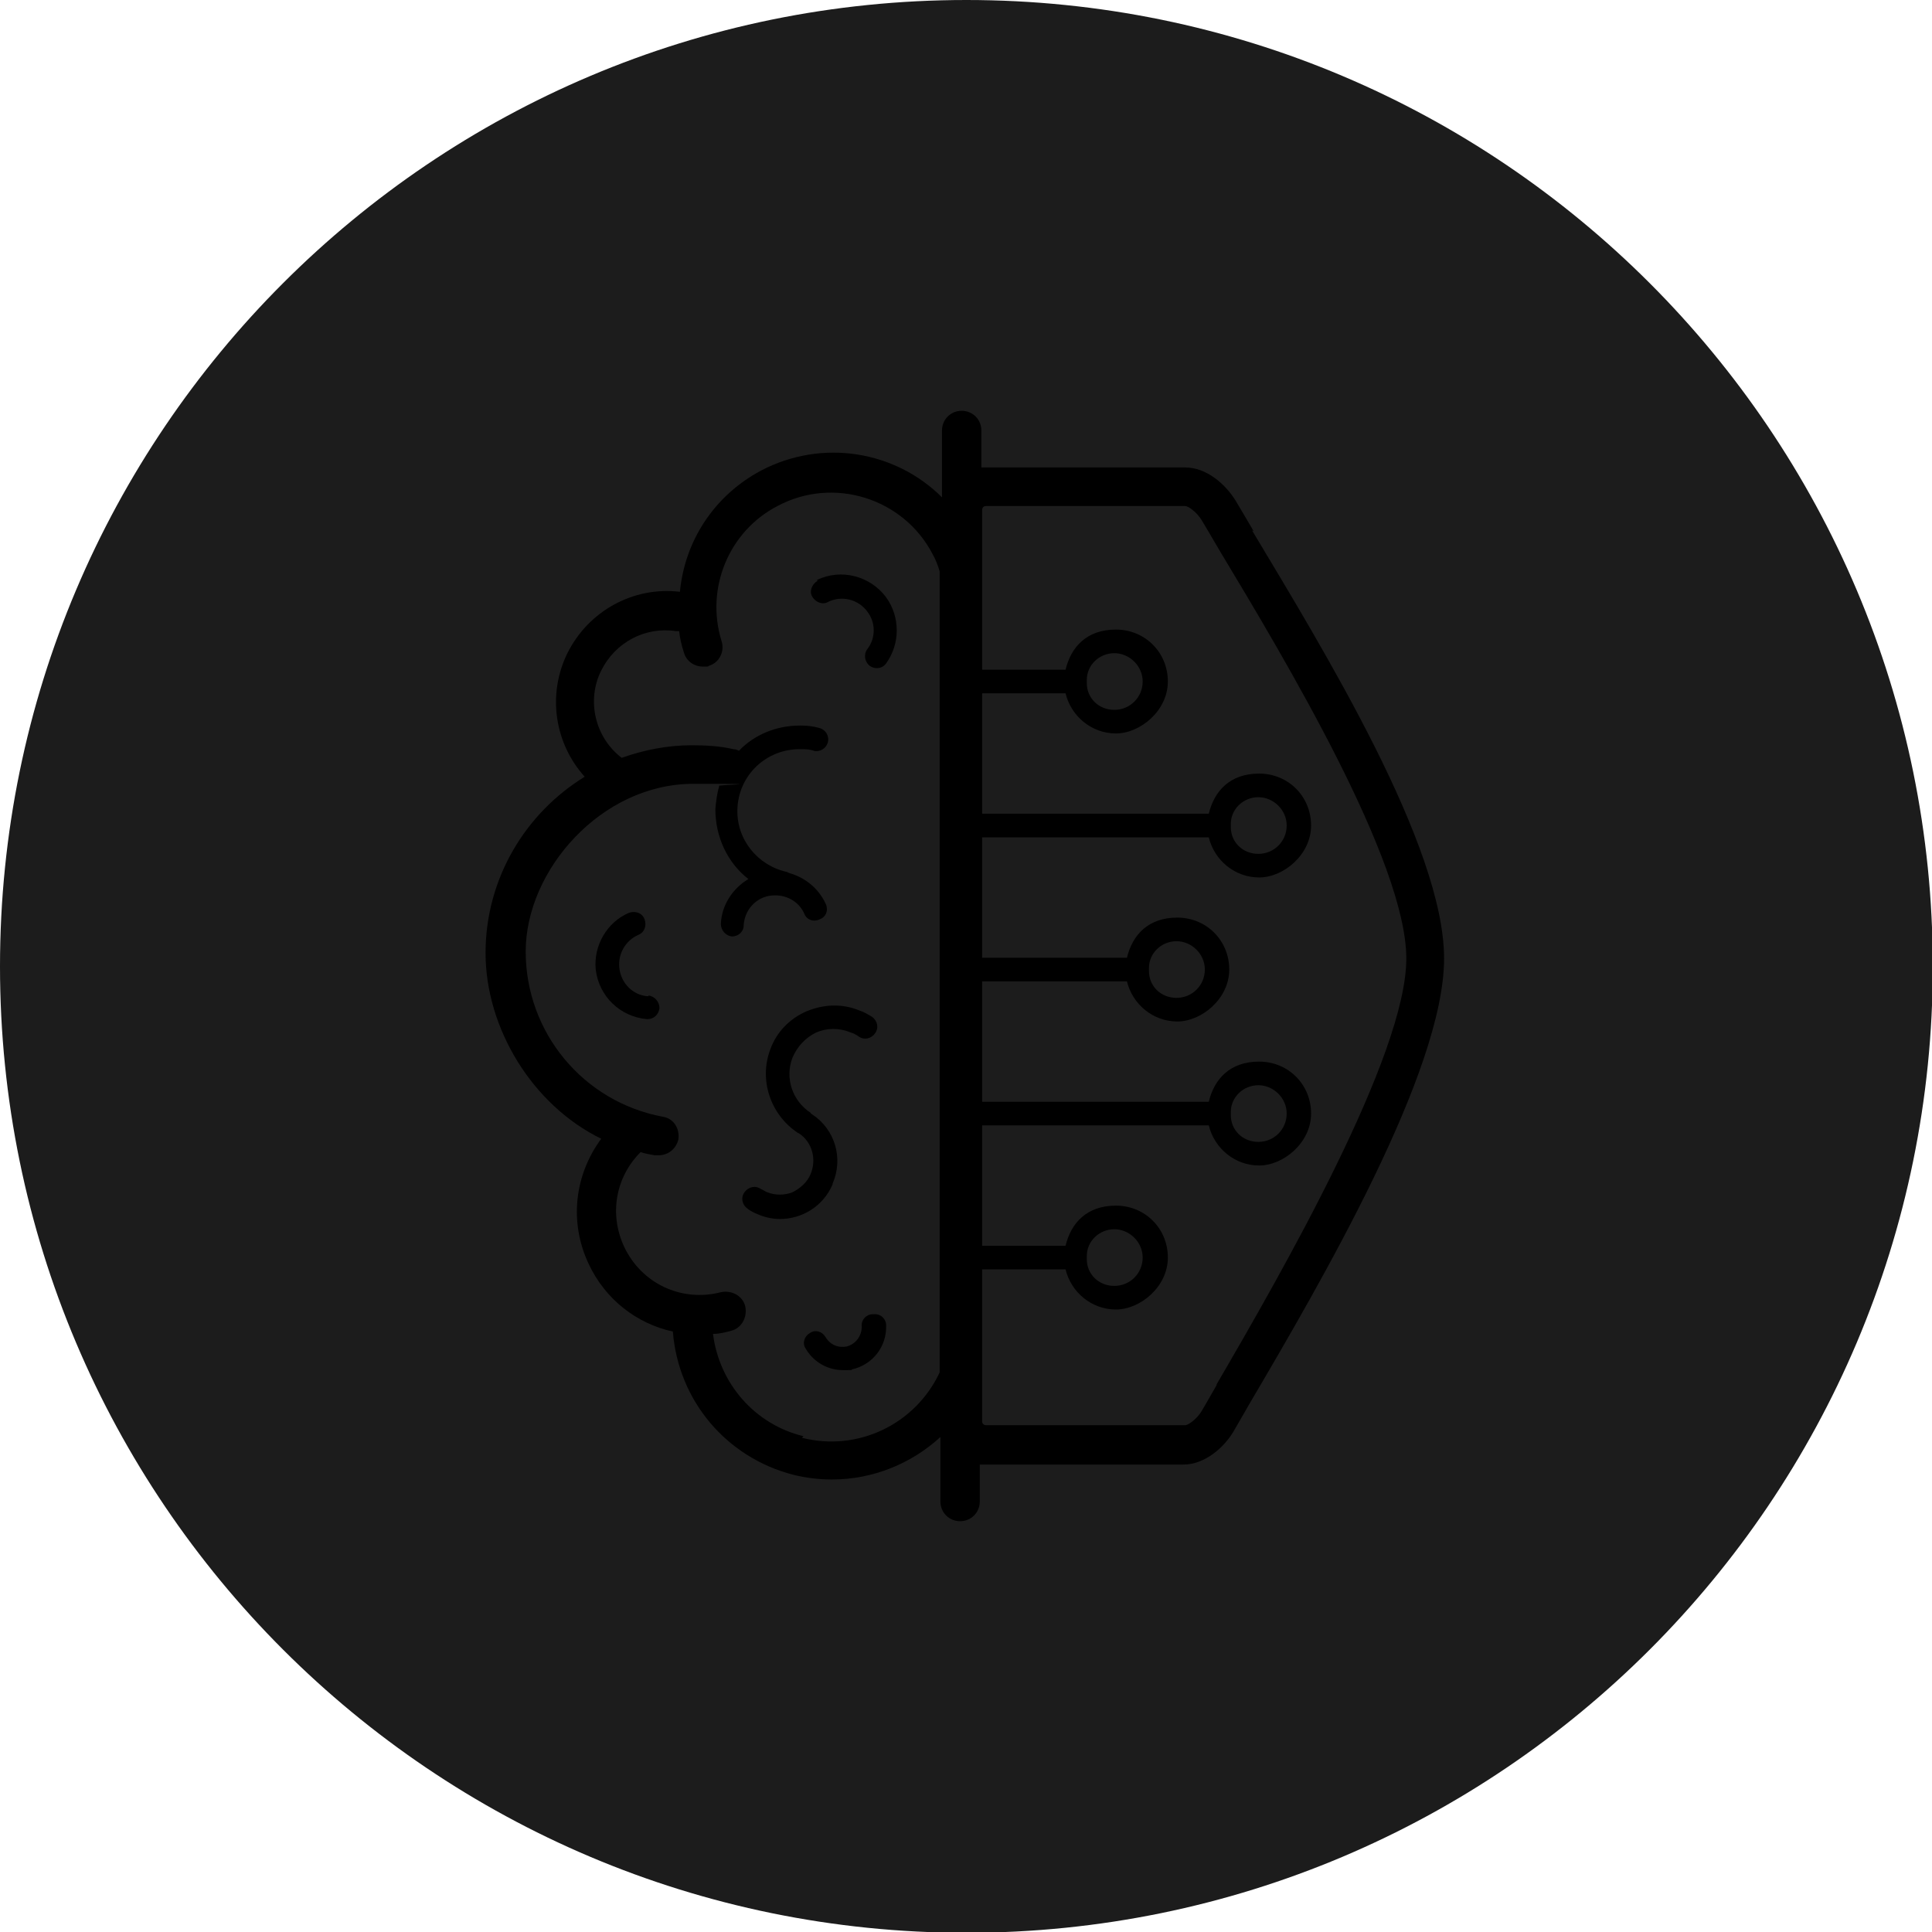
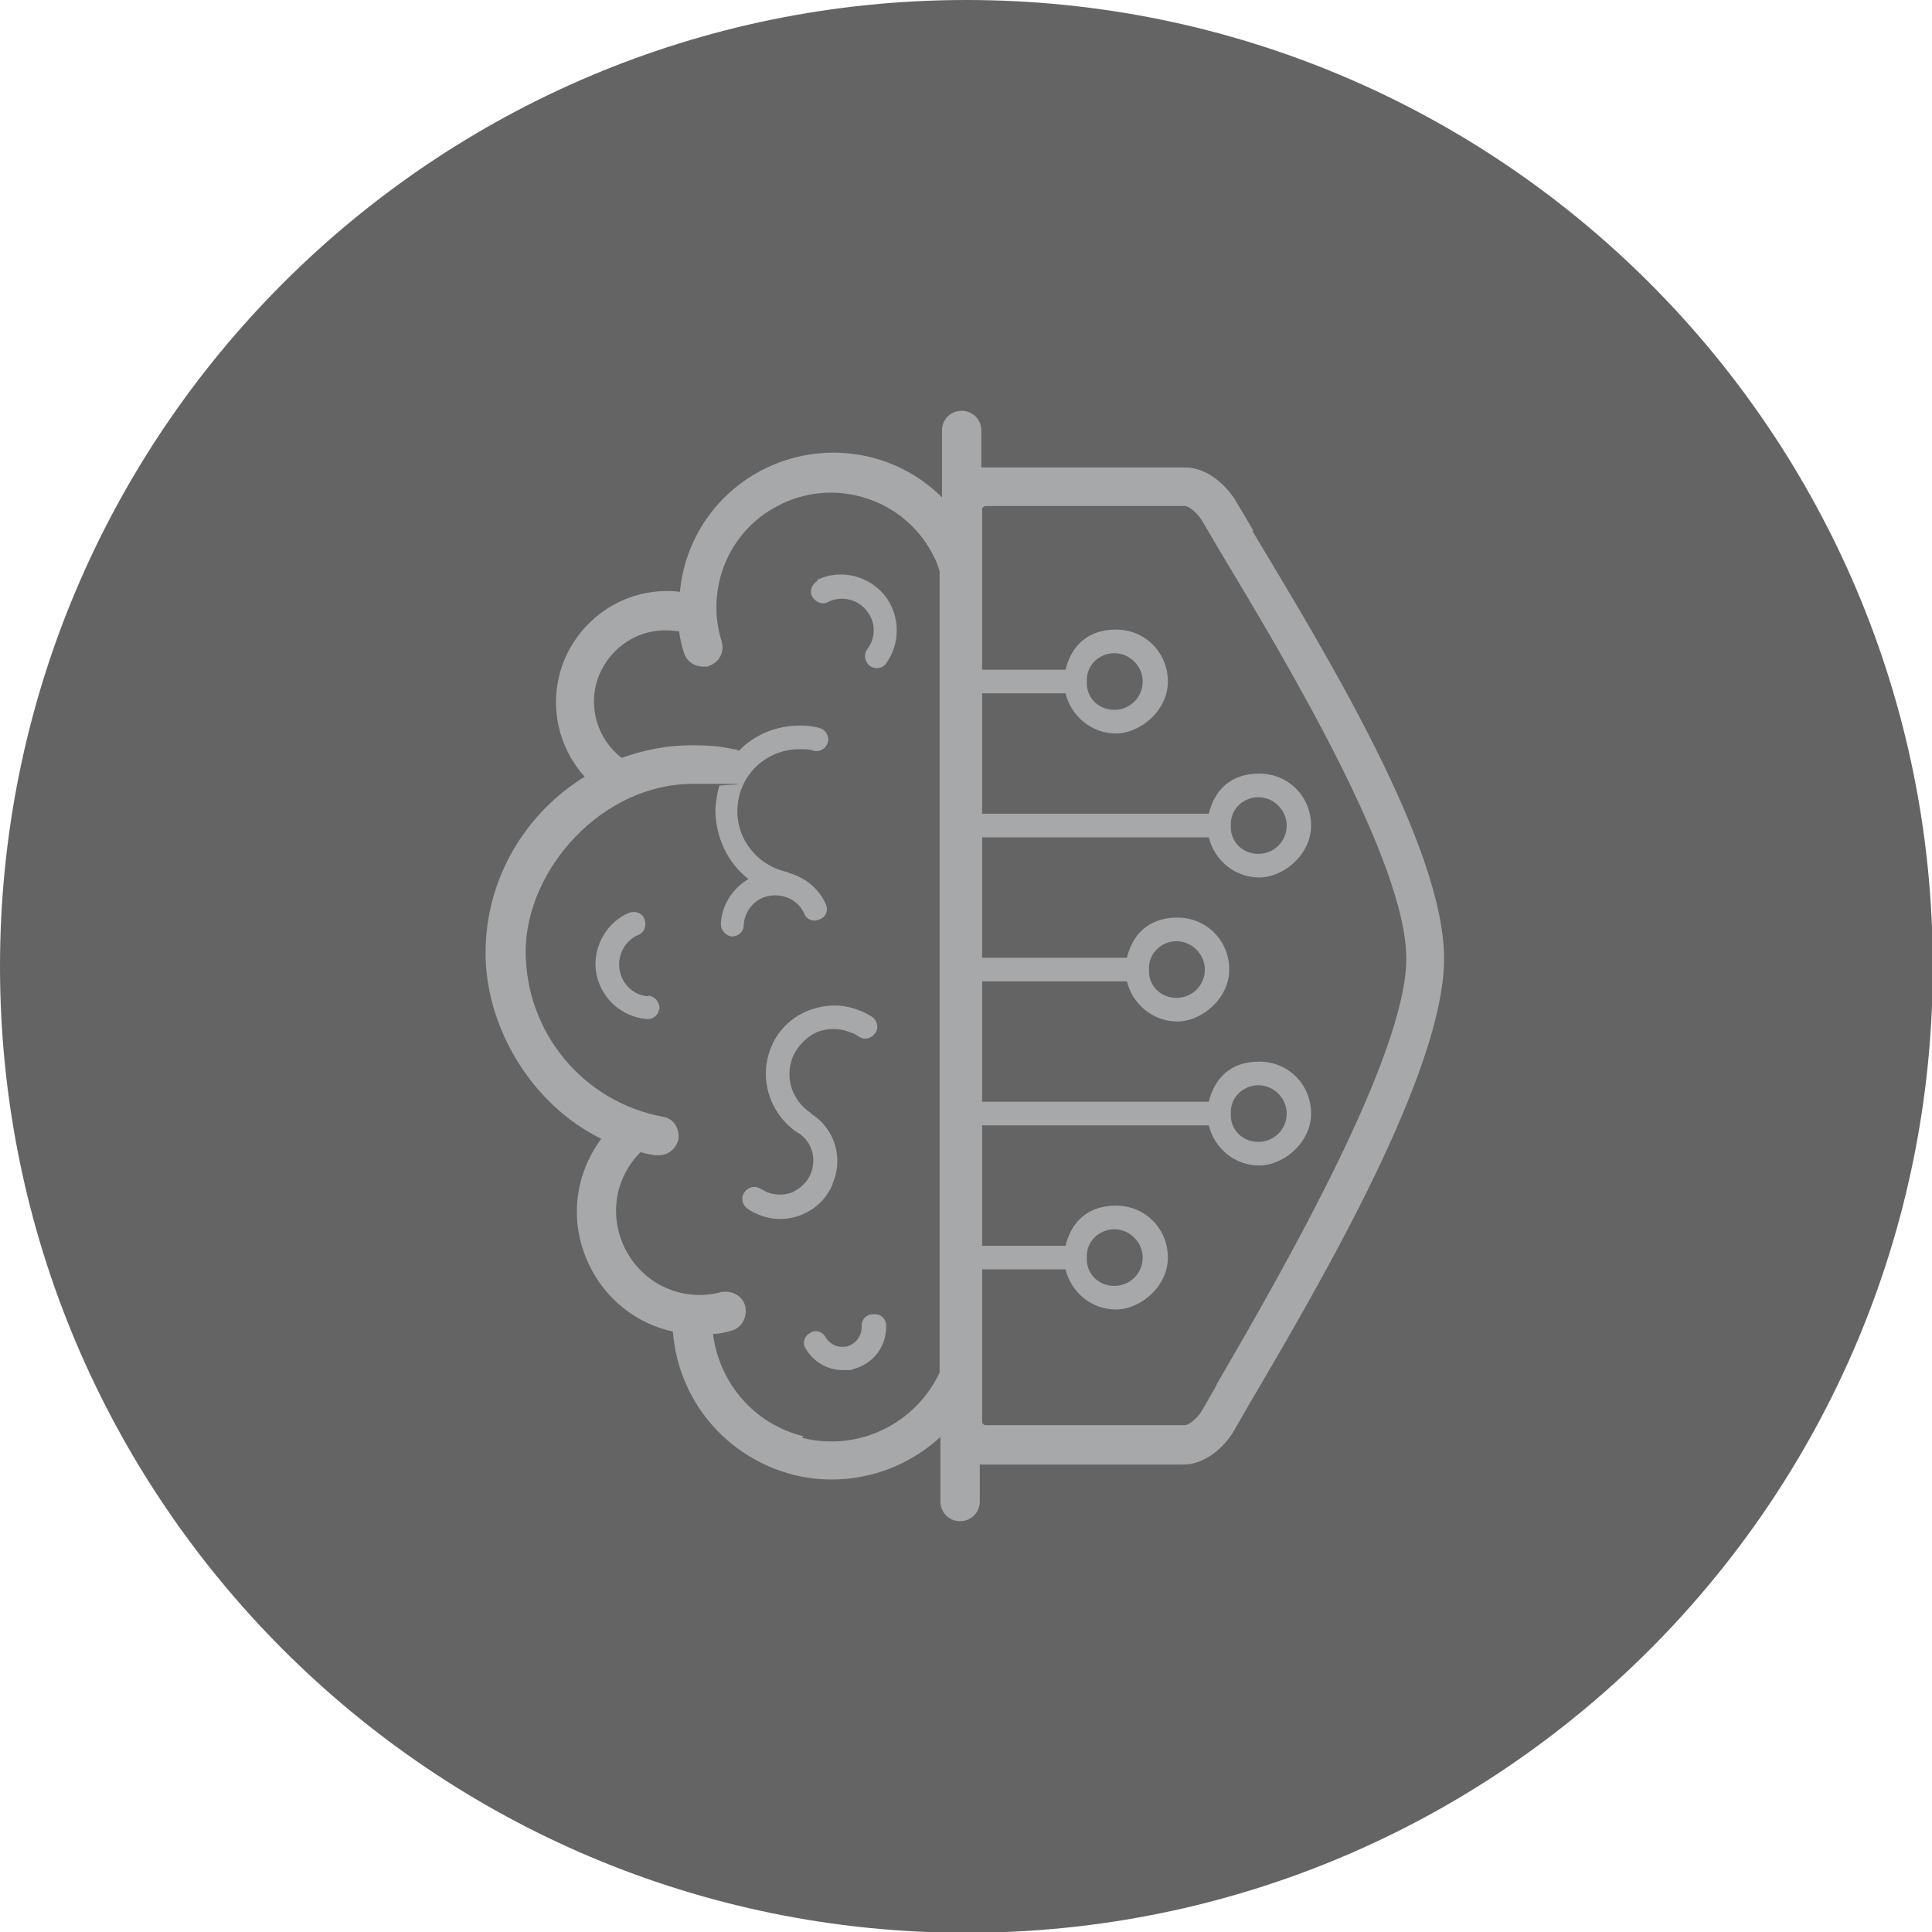
<svg xmlns="http://www.w3.org/2000/svg" id="Layer_2" viewBox="0 0 245.5 245.5">
  <defs>
-     <style>.cls-1{fill:#1c1c1c;}</style>
+     <style>.cls-1{fill:rgb(100, 100, 100);}.cls-2{fill:rgb(167, 168, 169);}</style>
  </defs>
  <path class="cls-1" d="m122.8,0C55,0,0,55,0,122.8s55,122.8,122.8,122.8,122.8-55,122.8-122.8S190.6,0,122.8,0Z" />
-   <path d="m82.4,126.6c-2-.1-3.5-1.7-3.7-3.6-.2-1.8.8-3.5,2.4-4.2.8-.3,1.1-1.2.8-2-.3-.8-1.2-1.1-2-.8-2.8,1.2-4.5,4.2-4.2,7.2.4,3.4,3.1,6,6.5,6.3,0,0,0,0,.1,0,.8,0,1.4-.6,1.5-1.4,0-.8-.6-1.5-1.4-1.6Z" />
-   <path d="m110.9,167c-.8,0-1.5.7-1.4,1.6,0,1.2-.8,2.2-1.9,2.5-1.1.2-2.1-.2-2.7-1.2-.4-.7-1.3-1-2-.5-.7.4-1,1.3-.5,2,1,1.7,2.8,2.7,4.7,2.7s.8,0,1.2-.1c2.6-.6,4.4-2.9,4.3-5.6,0-.8-.7-1.5-1.6-1.4Z" />
-   <path d="m105.8,150.4c1.4-3.2.3-6.9-2.6-8.8,0,0-.2-.1-.2-.2-2.3-1.5-3.3-4.4-2.3-7,.6-1.4,1.6-2.5,3-3.2,1.4-.6,3-.6,4.4,0,.4.1.7.3,1,.5.7.5,1.6.3,2.1-.4s.3-1.6-.4-2.1c-.5-.3-1-.6-1.6-.8-2.2-.9-4.5-.8-6.7.1-2.1.9-3.8,2.6-4.6,4.8-1.5,3.9,0,8.3,3.4,10.6,0,0,.1.1.2.1,1.7,1.1,2.3,3.3,1.5,5.2-.4,1-1.3,1.8-2.3,2.3-1,.4-2.2.4-3.2,0-.3-.1-.5-.3-.8-.4-.7-.5-1.6-.3-2.1.4-.5.7-.3,1.6.4,2.1.4.3.8.5,1.3.7.9.4,1.9.6,2.8.6,2.8,0,5.5-1.6,6.7-4.4Z" />
-   <path d="m103.9,73.8c-.7.4-1.1,1.3-.7,2,.4.7,1.3,1.1,2,.7,1.8-.9,3.9-.3,5,1.2,1.1,1.4,1.1,3.4,0,4.8-.5.7-.3,1.6.3,2.1.3.2.6.3.9.3.5,0,.9-.2,1.2-.6,1.8-2.5,1.8-5.9,0-8.4-2-2.7-5.7-3.7-8.8-2.2Z" />
-   <path d="m159.3,67.5c-.8-1.4-1.6-2.7-2.3-3.9-1.3-2.1-3.7-4.2-6.4-4.2h-25.3c-.2,0-.4,0-.6,0v-4.7c0-1.4-1.1-2.5-2.5-2.5s-2.5,1.1-2.5,2.5v8.5c-5.9-5.9-15.2-7.5-23-3.4-6,3.2-9.7,9-10.3,15.4-5.9-.7-11.6,2.4-14.3,7.8-2.6,5.3-1.6,11.5,2.2,15.7-7.5,4.6-12.6,12.9-12.6,22.4s5.9,19.3,14.7,23.6c-3.4,4.6-4.1,10.6-1.6,15.9,2.1,4.5,6.1,7.6,10.7,8.6.7,8.8,6.8,16,15.3,18.2,1.6.4,3.3.6,4.9.6,5.2,0,10.1-2,13.8-5.4v8.2c0,1.4,1.1,2.5,2.5,2.5s2.5-1.1,2.5-2.5v-4.7c.2,0,.4,0,.6,0h25.3c2.7,0,5.2-2.2,6.4-4.3.6-1,1.2-2.1,1.9-3.3,9.3-15.8,24.8-42.4,24.8-56.7s-15.3-39.2-24.4-54.4Zm-57.2,115c-6.2-1.5-10.7-6.7-11.5-13,.8,0,1.6-.2,2.3-.4,1.3-.3,2.1-1.7,1.8-3.1-.3-1.3-1.7-2.1-3.1-1.8-5,1.3-10.1-1.1-12.3-5.8-1.9-4.1-1.1-8.8,2.1-12,.6.2,1.2.3,1.8.4.2,0,.3,0,.5,0,1.2,0,2.2-.8,2.5-2,.2-1.4-.6-2.7-2-2.9-10.1-1.9-17.4-10.7-17.4-21s9.6-21.3,21.3-21.3,2.2.1,3.3.3c-.3.9-.4,1.9-.5,2.9,0,3.5,1.5,6.8,4.2,8.9-2,1.2-3.4,3.3-3.5,5.7,0,.8.6,1.5,1.4,1.6,0,0,0,0,0,0,.8,0,1.5-.6,1.5-1.4.1-2,1.6-3.6,3.5-3.8,1.8-.2,3.5.7,4.2,2.3.3.8,1.2,1.1,2,.7.8-.3,1.1-1.2.7-2-.9-1.9-2.5-3.2-4.4-3.8-.1,0-.3-.1-.5-.2-3.7-.8-6.4-4.1-6.3-7.9.1-4.4,3.7-7.8,8.1-7.7.5,0,1.1,0,1.6.2.8.2,1.6-.3,1.8-1.1.2-.8-.3-1.6-1.1-1.8-.7-.2-1.5-.3-2.2-.3,0,0-.2,0-.3,0-3,0-5.8,1.2-7.7,3.2-.2-.1-.4-.2-.7-.2-1.7-.4-3.5-.5-5.3-.5-3.1,0-6.1.6-8.9,1.6-3.4-2.6-4.5-7.3-2.6-11.1,1.8-3.6,5.6-5.6,9.5-5,.1,0,.3,0,.4,0,.1.9.3,1.8.6,2.7.3,1.1,1.3,1.8,2.4,1.8s.5,0,.8-.1c1.3-.4,2-1.8,1.6-3.1-2.1-6.7.9-14,7.1-17.2,7.1-3.8,16-1,19.7,6.1.4.7.7,1.5.9,2.2v101.8c-3.1,6.6-10.4,10.1-17.5,8.3Zm52.5-6.5c-.7,1.2-1.3,2.3-1.9,3.3-.6,1-1.7,1.8-2.1,1.8h-25.3c-.3,0-.5-.2-.5-.5v-19.3h10.6c.7,2.9,3.3,5.1,6.4,5.1s6.6-2.9,6.6-6.6-2.9-6.6-6.6-6.6-5.7,2.2-6.4,5.1h-10.6v-15.3h28.8c.7,2.9,3.3,5.1,6.4,5.1s6.6-2.9,6.6-6.6-2.9-6.6-6.6-6.6-5.7,2.2-6.4,5.1h-28.8v-15.3h18.4c.7,2.9,3.3,5.1,6.4,5.1s6.6-2.9,6.6-6.6-2.9-6.6-6.6-6.6-5.7,2.2-6.4,5.1h-18.4v-15.3h28.8c.7,2.9,3.3,5.1,6.4,5.1s6.6-2.9,6.6-6.6-2.9-6.6-6.6-6.6-5.7,2.2-6.4,5.1h-28.8v-15.3h10.6c.7,2.9,3.3,5.1,6.4,5.1s6.6-2.9,6.6-6.6-2.9-6.6-6.6-6.6-5.7,2.2-6.4,5.1h-10.6v-20.3c0-.3.2-.5.5-.5h25.3c.4,0,1.5.8,2.1,1.8.7,1.2,1.5,2.5,2.3,3.9,8.3,13.8,23.7,39.5,23.7,51.8s-15.7,39.7-24.1,54.1Zm-16.5-16.4c0-1.9,1.6-3.4,3.5-3.4s3.6,1.6,3.6,3.6-1.6,3.6-3.6,3.6-3.5-1.5-3.5-3.4c0,0,0,0,0-.1s0,0,0-.1Zm18.3-18.3c0-1.9,1.6-3.4,3.5-3.4s3.6,1.6,3.6,3.6-1.6,3.6-3.6,3.6-3.5-1.5-3.5-3.4c0,0,0,0,0-.1s0,0,0-.1Zm-10.4-18.3c0-1.9,1.6-3.4,3.5-3.4s3.6,1.6,3.6,3.6-1.6,3.6-3.6,3.6-3.5-1.5-3.5-3.4c0,0,0,0,0-.1s0,0,0-.1Zm10.4-18.3c0-1.9,1.6-3.4,3.5-3.4s3.6,1.6,3.6,3.6-1.6,3.6-3.6,3.6-3.5-1.5-3.5-3.4c0,0,0,0,0-.1s0,0,0-.1Zm-18.3-18.3c0-1.9,1.6-3.4,3.5-3.4s3.6,1.6,3.6,3.6-1.6,3.6-3.6,3.6-3.5-1.5-3.5-3.4c0,0,0,0,0-.1s0,0,0-.1Z" />
+   <path class="cls-2" d="m82.4,126.6c-2-.1-3.5-1.7-3.7-3.6-.2-1.8.8-3.5,2.4-4.2.8-.3,1.1-1.2.8-2-.3-.8-1.2-1.1-2-.8-2.8,1.2-4.5,4.2-4.2,7.2.4,3.4,3.1,6,6.5,6.3,0,0,0,0,.1,0,.8,0,1.4-.6,1.5-1.4,0-.8-.6-1.5-1.4-1.6Z" />
+   <path class="cls-2" d="m110.9,167c-.8,0-1.5.7-1.4,1.6,0,1.2-.8,2.2-1.9,2.5-1.1.2-2.1-.2-2.7-1.2-.4-.7-1.3-1-2-.5-.7.4-1,1.3-.5,2,1,1.7,2.8,2.7,4.7,2.7s.8,0,1.2-.1c2.6-.6,4.4-2.9,4.3-5.6,0-.8-.7-1.5-1.6-1.4Z" />
+   <path class="cls-2" d="m105.8,150.4c1.4-3.2.3-6.9-2.6-8.8,0,0-.2-.1-.2-.2-2.3-1.5-3.3-4.4-2.3-7,.6-1.4,1.6-2.5,3-3.2,1.4-.6,3-.6,4.4,0,.4.1.7.3,1,.5.7.5,1.6.3,2.1-.4s.3-1.6-.4-2.1c-.5-.3-1-.6-1.6-.8-2.2-.9-4.5-.8-6.7.1-2.1.9-3.8,2.6-4.6,4.8-1.5,3.9,0,8.3,3.4,10.6,0,0,.1.1.2.1,1.7,1.1,2.3,3.3,1.5,5.2-.4,1-1.3,1.8-2.3,2.3-1,.4-2.2.4-3.2,0-.3-.1-.5-.3-.8-.4-.7-.5-1.6-.3-2.1.4-.5.7-.3,1.6.4,2.1.4.3.8.5,1.3.7.9.4,1.9.6,2.8.6,2.8,0,5.5-1.6,6.7-4.4Z" />
+   <path class="cls-2" d="m103.9,73.8c-.7.4-1.1,1.3-.7,2,.4.7,1.3,1.1,2,.7,1.8-.9,3.9-.3,5,1.2,1.1,1.4,1.1,3.4,0,4.8-.5.7-.3,1.6.3,2.1.3.2.6.3.9.3.5,0,.9-.2,1.2-.6,1.8-2.5,1.8-5.9,0-8.4-2-2.7-5.7-3.7-8.8-2.2Z" />
+   <path class="cls-2" d="m159.3,67.5c-.8-1.4-1.6-2.7-2.3-3.9-1.3-2.1-3.7-4.2-6.4-4.2h-25.3c-.2,0-.4,0-.6,0v-4.7c0-1.4-1.1-2.5-2.5-2.5s-2.5,1.1-2.5,2.5v8.5c-5.9-5.9-15.2-7.5-23-3.4-6,3.2-9.7,9-10.3,15.4-5.9-.7-11.6,2.4-14.3,7.8-2.6,5.3-1.6,11.5,2.2,15.7-7.5,4.6-12.6,12.9-12.6,22.4s5.9,19.3,14.7,23.6c-3.4,4.6-4.1,10.6-1.6,15.9,2.1,4.5,6.1,7.6,10.7,8.6.7,8.8,6.8,16,15.3,18.2,1.6.4,3.3.6,4.9.6,5.2,0,10.1-2,13.8-5.4v8.2c0,1.4,1.1,2.5,2.5,2.5s2.5-1.1,2.5-2.5v-4.7c.2,0,.4,0,.6,0h25.3c2.7,0,5.2-2.2,6.4-4.3.6-1,1.2-2.1,1.9-3.3,9.3-15.8,24.8-42.4,24.8-56.7s-15.3-39.2-24.4-54.4Zm-57.2,115c-6.2-1.5-10.7-6.7-11.5-13,.8,0,1.6-.2,2.3-.4,1.3-.3,2.1-1.7,1.8-3.1-.3-1.3-1.7-2.1-3.1-1.8-5,1.3-10.1-1.1-12.3-5.8-1.9-4.1-1.1-8.8,2.1-12,.6.2,1.2.3,1.8.4.2,0,.3,0,.5,0,1.2,0,2.2-.8,2.5-2,.2-1.4-.6-2.7-2-2.9-10.1-1.9-17.4-10.7-17.4-21s9.6-21.3,21.3-21.3,2.2.1,3.3.3c-.3.9-.4,1.9-.5,2.9,0,3.5,1.5,6.8,4.2,8.9-2,1.2-3.4,3.3-3.5,5.7,0,.8.6,1.5,1.4,1.6,0,0,0,0,0,0,.8,0,1.5-.6,1.5-1.4.1-2,1.6-3.6,3.5-3.8,1.8-.2,3.5.7,4.2,2.3.3.8,1.2,1.1,2,.7.8-.3,1.1-1.2.7-2-.9-1.9-2.5-3.2-4.4-3.8-.1,0-.3-.1-.5-.2-3.7-.8-6.4-4.1-6.3-7.9.1-4.4,3.7-7.8,8.1-7.7.5,0,1.1,0,1.6.2.8.2,1.6-.3,1.8-1.1.2-.8-.3-1.6-1.1-1.8-.7-.2-1.5-.3-2.2-.3,0,0-.2,0-.3,0-3,0-5.8,1.2-7.7,3.2-.2-.1-.4-.2-.7-.2-1.7-.4-3.5-.5-5.3-.5-3.1,0-6.1.6-8.9,1.6-3.4-2.6-4.5-7.3-2.6-11.1,1.8-3.6,5.6-5.6,9.5-5,.1,0,.3,0,.4,0,.1.9.3,1.8.6,2.7.3,1.1,1.3,1.8,2.4,1.8s.5,0,.8-.1c1.3-.4,2-1.8,1.6-3.1-2.1-6.7.9-14,7.1-17.2,7.1-3.8,16-1,19.7,6.1.4.7.7,1.5.9,2.2v101.8c-3.1,6.6-10.4,10.1-17.5,8.3Zm52.5-6.5c-.7,1.2-1.3,2.3-1.9,3.3-.6,1-1.7,1.8-2.1,1.8h-25.3c-.3,0-.5-.2-.5-.5v-19.3h10.6c.7,2.9,3.3,5.1,6.4,5.1s6.6-2.9,6.6-6.6-2.9-6.6-6.6-6.6-5.7,2.2-6.4,5.1h-10.6v-15.3h28.8c.7,2.9,3.3,5.1,6.4,5.1s6.6-2.9,6.6-6.6-2.9-6.6-6.6-6.6-5.7,2.2-6.4,5.1h-28.8v-15.3h18.4c.7,2.9,3.3,5.1,6.4,5.1s6.6-2.9,6.6-6.6-2.9-6.6-6.6-6.6-5.7,2.2-6.4,5.1h-18.4v-15.3h28.8c.7,2.9,3.3,5.1,6.4,5.1s6.6-2.9,6.6-6.6-2.9-6.6-6.6-6.6-5.7,2.2-6.4,5.1h-28.8v-15.3h10.6c.7,2.9,3.3,5.1,6.4,5.1s6.6-2.9,6.6-6.6-2.9-6.6-6.6-6.6-5.7,2.2-6.4,5.1h-10.6v-20.3c0-.3.2-.5.5-.5h25.3c.4,0,1.5.8,2.1,1.8.7,1.2,1.5,2.5,2.3,3.9,8.3,13.8,23.7,39.5,23.7,51.8s-15.7,39.7-24.1,54.1Zm-16.5-16.4c0-1.9,1.6-3.4,3.5-3.4s3.6,1.6,3.6,3.6-1.6,3.6-3.6,3.6-3.5-1.5-3.5-3.4c0,0,0,0,0-.1s0,0,0-.1Zm18.3-18.3c0-1.9,1.6-3.4,3.5-3.4s3.6,1.6,3.6,3.6-1.6,3.6-3.6,3.6-3.5-1.5-3.5-3.4c0,0,0,0,0-.1s0,0,0-.1Zm-10.4-18.3c0-1.9,1.6-3.4,3.5-3.4s3.6,1.6,3.6,3.6-1.6,3.6-3.6,3.6-3.5-1.5-3.5-3.4c0,0,0,0,0-.1s0,0,0-.1Zm10.4-18.3c0-1.9,1.6-3.4,3.5-3.4s3.6,1.6,3.6,3.6-1.6,3.6-3.6,3.6-3.5-1.5-3.5-3.4c0,0,0,0,0-.1s0,0,0-.1Zm-18.3-18.3c0-1.9,1.6-3.4,3.5-3.4s3.6,1.6,3.6,3.6-1.6,3.6-3.6,3.6-3.5-1.5-3.5-3.4c0,0,0,0,0-.1s0,0,0-.1Z" />
</svg>
